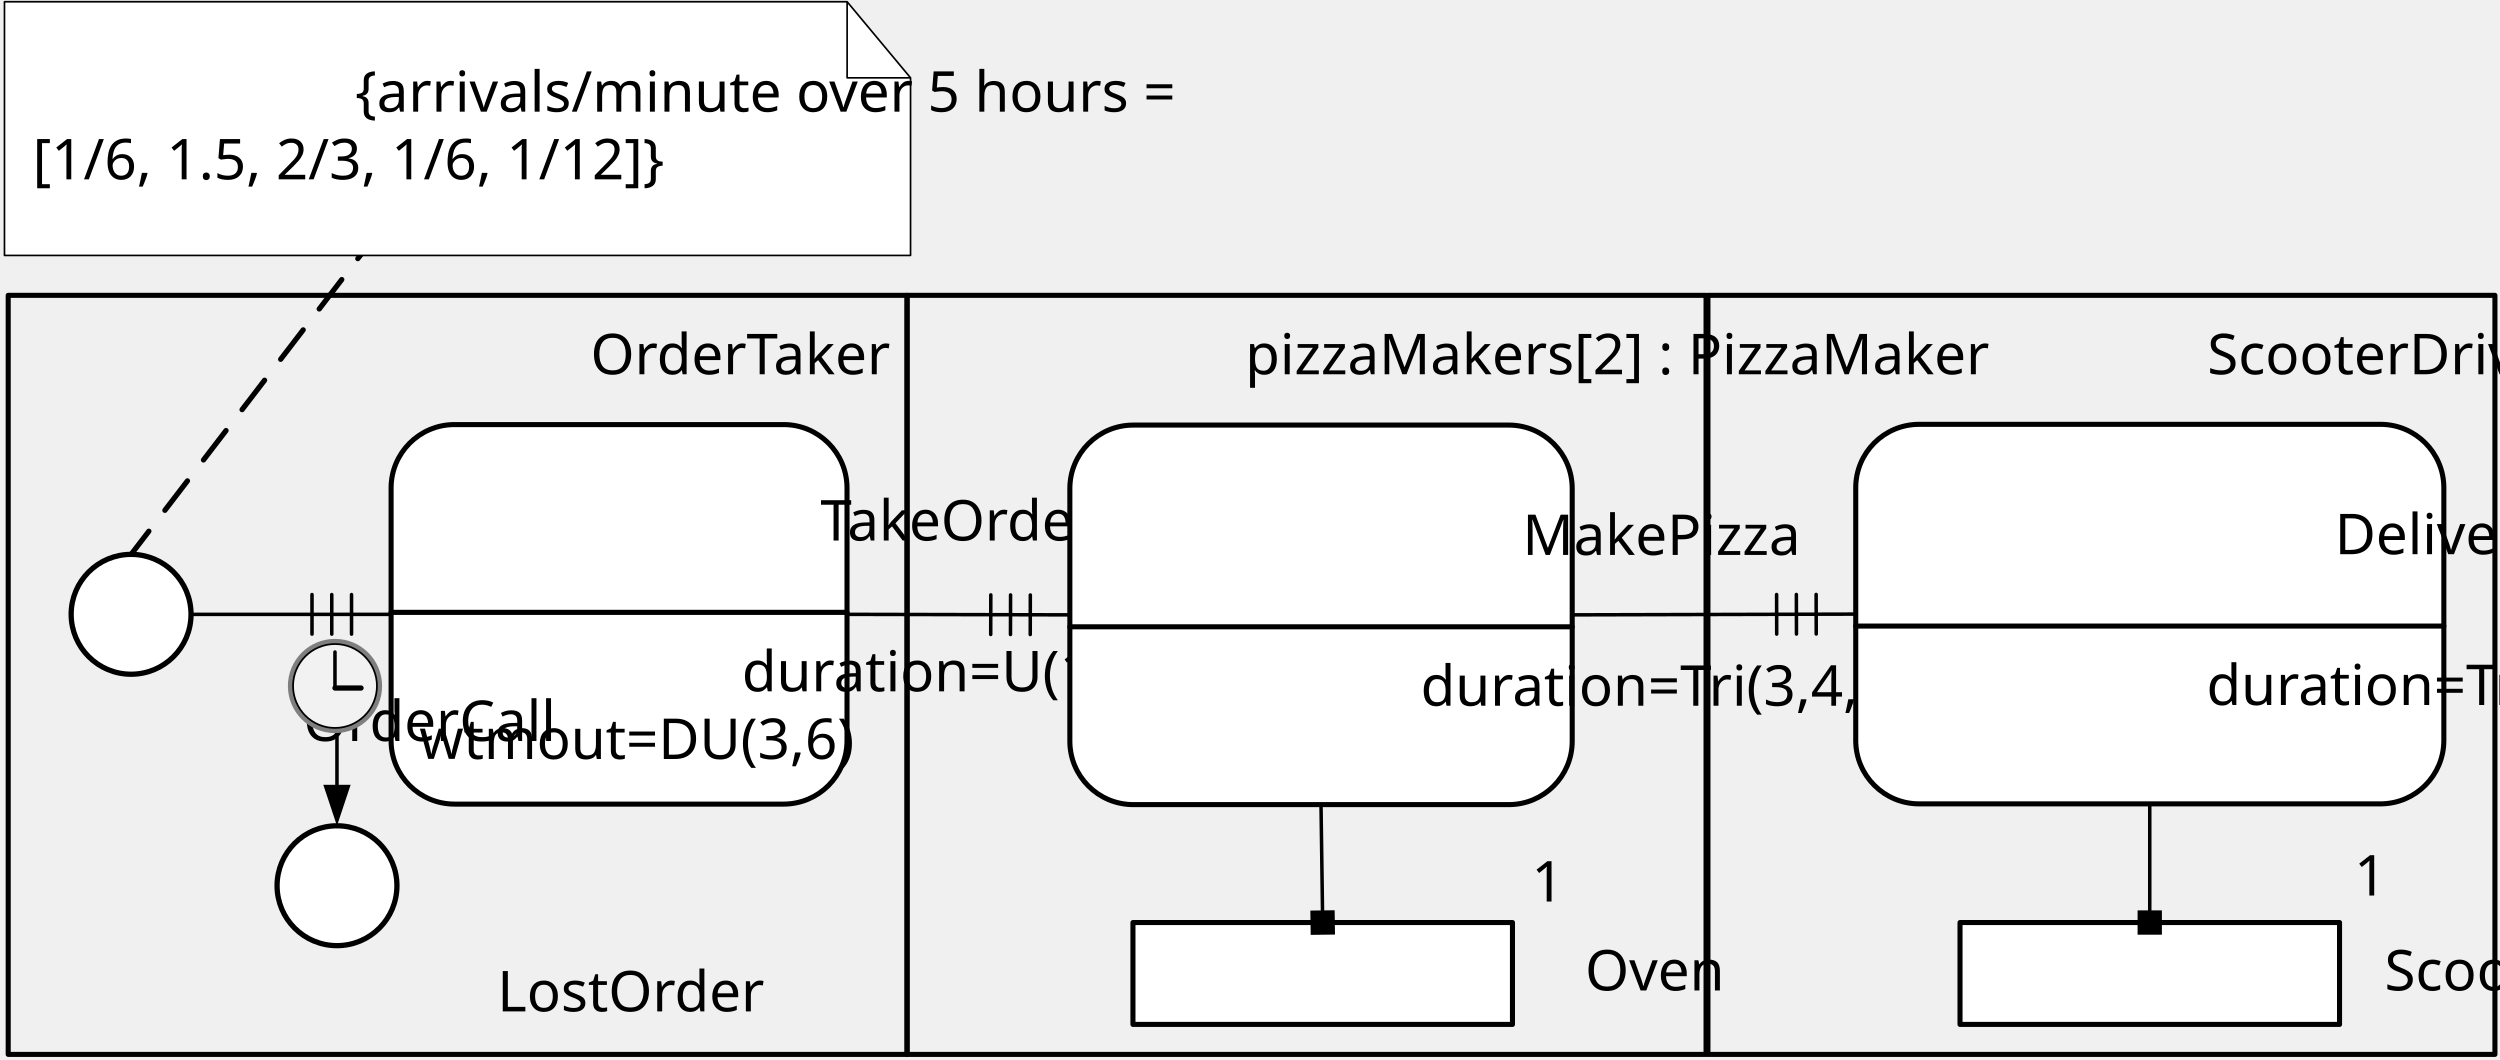
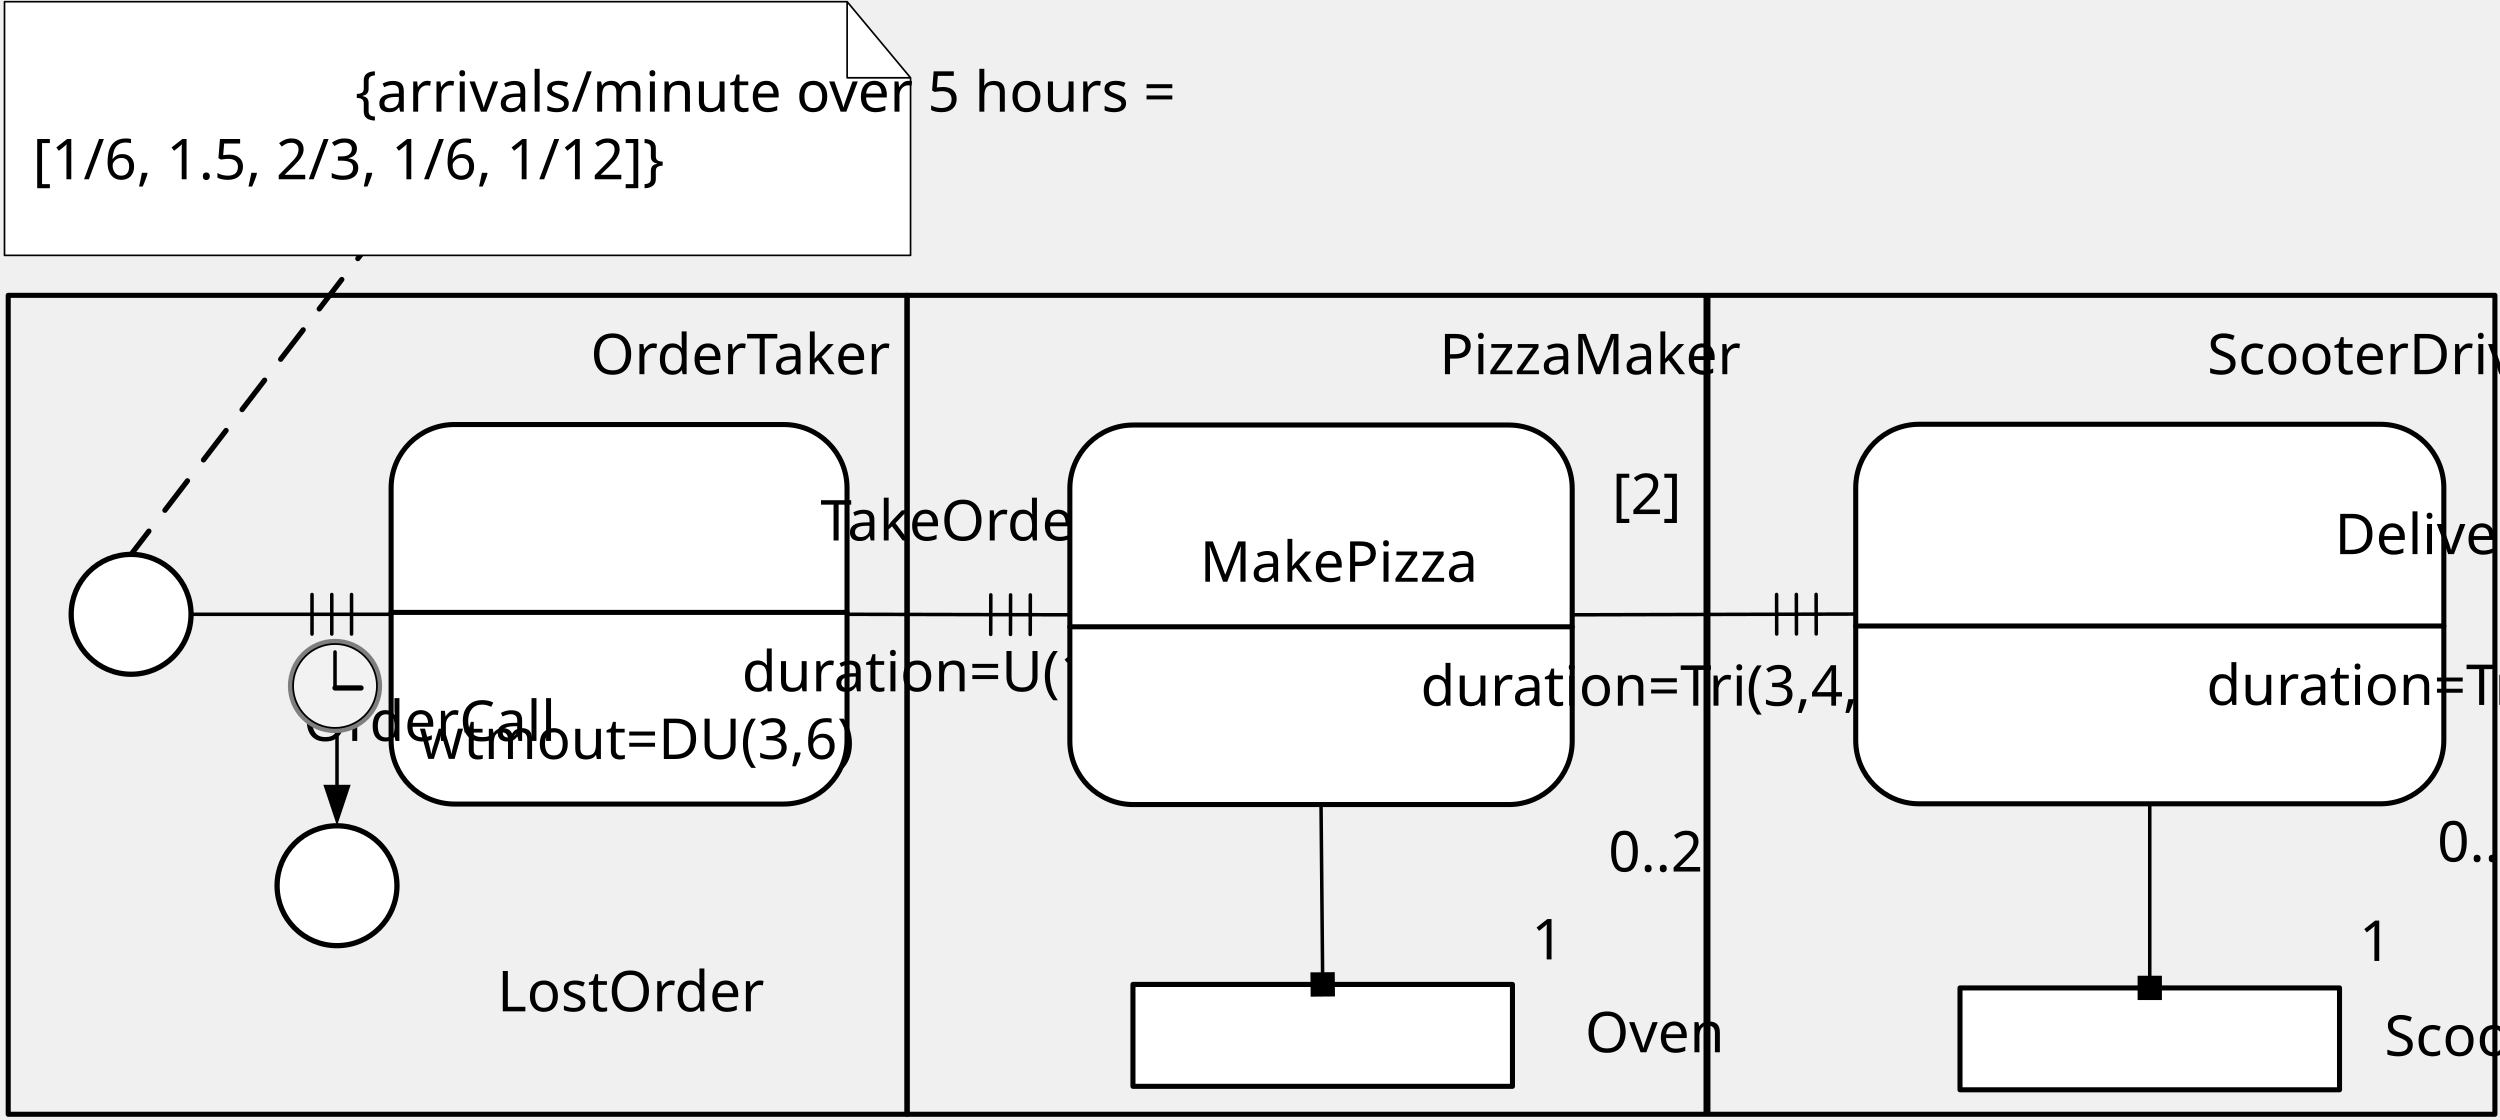
- <svg xmlns="http://www.w3.org/2000/svg" xmlns:ns1="http://schemas.microsoft.com/visio/2003/SVGExtensions/" xmlns:xlink="http://www.w3.org/1999/xlink" width="4.927in" height="2.088in" viewBox="0 0 354.778 150.346" xml:space="preserve" color-interpolation-filters="sRGB" class="st22">
+ <svg xmlns="http://www.w3.org/2000/svg" xmlns:ns1="http://schemas.microsoft.com/visio/2003/SVGExtensions/" xmlns:xlink="http://www.w3.org/1999/xlink" width="4.927in" height="2.206in" viewBox="0 0 354.778 158.85" xml:space="preserve" color-interpolation-filters="sRGB" class="st22">
  <ns1:documentProperties ns1:langID="1033" ns1:viewMarkup="false" />
  <style type="text/css">
	
		.st1 {fill:none;stroke:#000000;stroke-linecap:round;stroke-linejoin:round;stroke-width:0.72}
		.st2 {fill:#000000;font-family:Calibri;font-size:0.667em}
		.st3 {fill:#ffffff}
		.st4 {stroke:#000000;stroke-linecap:round;stroke-linejoin:round;stroke-width:0.72}
		.st5 {fill:none;stroke:none;stroke-linecap:round;stroke-linejoin:round;stroke-width:0.75}
		.st6 {font-size:1em}
		.st7 {fill:#ffffff;stroke:#000000;stroke-linecap:round;stroke-linejoin:round;stroke-width:0.75}
- 		.st8 {marker-end:url(#mrkr26-40);stroke:#000000;stroke-linecap:round;stroke-linejoin:round;stroke-width:0.5}
+ 		.st8 {marker-end:url(#mrkr26-41);stroke:#000000;stroke-linecap:round;stroke-linejoin:round;stroke-width:0.5}
		.st9 {fill:#000000;fill-opacity:1;stroke:#000000;stroke-opacity:1;stroke-width:0.134}
- 		.st10 {marker-end:url(#mrkr13-72);stroke:#000000;stroke-linecap:round;stroke-linejoin:round;stroke-width:0.5}
+ 		.st10 {marker-end:url(#mrkr13-73);stroke:#000000;stroke-linecap:round;stroke-linejoin:round;stroke-width:0.5}
		.st11 {fill:#000000;fill-opacity:1;stroke:#000000;stroke-opacity:1;stroke-width:0.258}
		.st12 {fill:#ffffff;stroke:#000000;stroke-linecap:round;stroke-linejoin:round;stroke-width:0.72}
- 		.st13 {marker-end:url(#mrkr11-87);stroke:#000000;stroke-linecap:round;stroke-linejoin:round;stroke-width:0.5}
+ 		.st13 {marker-end:url(#mrkr11-88);stroke:#000000;stroke-linecap:round;stroke-linejoin:round;stroke-width:0.5}
		.st14 {fill:#000000;fill-opacity:1;stroke:#000000;stroke-opacity:1;stroke-width:0.217}
		.st15 {visibility:visible}
		.st16 {fill:#7f7f7f;stroke:#7f7f7f;stroke-linecap:round;stroke-linejoin:round;stroke-width:0.25}
		.st17 {fill:#f2f2f2;stroke:#000000;stroke-linecap:round;stroke-linejoin:round;stroke-width:0.25}
		.st18 {stroke:#000000;stroke-linecap:round;stroke-linejoin:round;stroke-width:0.5}
		.st19 {stroke:#000000;stroke-linecap:round;stroke-linejoin:round;stroke-width:0.75}
		.st20 {stroke:#000000;stroke-dasharray:5.25,3.75;stroke-linecap:round;stroke-linejoin:round;stroke-width:0.75}
		.st21 {fill:#ffffff;stroke:#000000;stroke-linecap:round;stroke-linejoin:round;stroke-width:0.24}
		.st22 {fill:none;fill-rule:evenodd;font-size:12px;overflow:visible;stroke-linecap:square;stroke-miterlimit:3}
	
	</style>
  <defs id="Markers">
    <g id="lend26">
      <path d="M 1.5 -0.75 L 1.5 0.75 M 2.25 -0.75 L 2.25 0.75 M 3 -0.75 L 3 0.75 " style="stroke-linecap:round;stroke-linejoin:round;fill:none" />
    </g>
-     <marker id="mrkr26-40" class="st9" ns1:arrowType="26" ns1:arrowSize="3" orient="auto" markerUnits="strokeWidth" overflow="visible">
+     <marker id="mrkr26-41" class="st9" ns1:arrowType="26" ns1:arrowSize="3" orient="auto" markerUnits="strokeWidth" overflow="visible">
      <use xlink:href="#lend26" transform="scale(-7.48,-7.48) " />
    </marker>
    <g id="lend13">
      <path d="M 3 1 L 0 0 L 3 -1 L 3 1 " style="stroke:none" />
    </g>
-     <marker id="mrkr13-72" class="st11" ns1:arrowType="13" ns1:arrowSize="0" ns1:setback="11.64" refX="-11.64" orient="auto" markerUnits="strokeWidth" overflow="visible">
+     <marker id="mrkr13-73" class="st11" ns1:arrowType="13" ns1:arrowSize="0" ns1:setback="11.64" refX="-11.64" orient="auto" markerUnits="strokeWidth" overflow="visible">
      <use xlink:href="#lend13" transform="scale(-3.88,-3.88) " />
    </marker>
    <g id="lend11">
      <path d="M 0.75 -0.75 L 0.75 0.75 L -0.75 0.75 L -0.75 -0.75 L 0.75 -0.75 " style="stroke:none" />
    </g>
-     <marker id="mrkr11-87" class="st14" ns1:arrowType="11" ns1:arrowSize="1" ns1:setback="3.45" refX="-3.45" orient="auto" markerUnits="strokeWidth" overflow="visible">
+     <marker id="mrkr11-88" class="st14" ns1:arrowType="11" ns1:arrowSize="1" ns1:setback="3.45" refX="-3.45" orient="auto" markerUnits="strokeWidth" overflow="visible">
      <use xlink:href="#lend11" transform="scale(-4.6,-4.6) " />
    </marker>
  </defs>
  <g ns1:mID="0" ns1:index="1" ns1:groupContext="foregroundPage">
    <ns1:pageProperties ns1:drawingScale="0.0393701" ns1:pageScale="0.0393701" ns1:drawingUnits="24" ns1:shadowOffsetX="8.50394" ns1:shadowOffsetY="-8.50394" />
    <ns1:layer ns1:name="Swimlanes" ns1:index="0" ns1:snap="false" ns1:glue="false" />
    <g id="shape2-1" ns1:mID="2" ns1:groupContext="shape" ns1:layerMember="0" transform="translate(242.373,-0.72)">
      <ns1:userDefs>
        <ns1:ud ns1:nameU="UMLShapeType" ns1:val="VT0(63):26" />
        <ns1:ud ns1:nameU="UMLObjectGUID" ns1:val="VT4({BAA3C790-207E-41E1-A3A3-B0B34AF5632D})" />
        <ns1:ud ns1:nameU="UMLError" ns1:val="VT0(0):26" />
        <ns1:ud ns1:nameU="UMLPresOption1" ns1:val="VT0(1):26" />
        <ns1:ud ns1:nameU="UMLVersion" ns1:val="VT0(2):26" />
        <ns1:ud ns1:nameU="visDescription" ns1:val="VT4(Represents a partition for organizing responsibility for activities.)" />
        <ns1:ud ns1:nameU="visVersion" ns1:val="VT0(14):26" />
      </ns1:userDefs>
      <ns1:textBlock ns1:margins="rect(4,4,4,4)" ns1:tabSpace="42.5197" ns1:verticalAlign="0" />
-       <ns1:textRect cx="55.843" cy="96.488" width="111.69" height="107.717" />
-       <rect x="0" y="42.629" width="111.685" height="107.717" class="st1" />
+       <ns1:textRect cx="55.843" cy="100.74" width="111.69" height="116.22" />
+       <rect x="0" y="42.629" width="111.685" height="116.22" class="st1" />
      <text x="33.41" y="53.83" class="st2" ns1:langID="1031">
        <ns1:paragraph ns1:horizAlign="1" />
        <ns1:tabList />ScooterDriver</text>
    </g>
    <g id="shape3-4" ns1:mID="3" ns1:groupContext="shape" ns1:layerMember="0" transform="translate(128.722,-0.72)">
      <ns1:userDefs>
        <ns1:ud ns1:nameU="UMLShapeType" ns1:val="VT0(63):26" />
        <ns1:ud ns1:nameU="UMLObjectGUID" ns1:val="VT4({35DEA3DB-C994-4F50-8F93-E949419668BD})" />
        <ns1:ud ns1:nameU="UMLError" ns1:val="VT0(0):26" />
        <ns1:ud ns1:nameU="UMLPresOption1" ns1:val="VT0(1):26" />
        <ns1:ud ns1:nameU="UMLVersion" ns1:val="VT0(2):26" />
        <ns1:ud ns1:nameU="visDescription" ns1:val="VT4(Represents a partition for organizing responsibility for activities.)" />
        <ns1:ud ns1:nameU="visVersion" ns1:val="VT0(14):26" />
      </ns1:userDefs>
      <ns1:textBlock ns1:margins="rect(4,4,4,4)" ns1:tabSpace="42.5197" ns1:verticalAlign="0" />
-       <ns1:textRect cx="56.693" cy="96.488" width="113.39" height="107.717" />
-       <rect x="0" y="42.629" width="113.386" height="107.717" class="st1" />
-       <text x="10.53" y="53.83" class="st2" ns1:langID="1031">
-         <ns1:paragraph ns1:horizAlign="1" />
-         <ns1:tabList />pizzaMakers[2] : PizzaMaker</text>
+       <ns1:textRect cx="56.693" cy="100.74" width="113.39" height="116.22" />
+       <rect x="0" y="42.629" width="113.386" height="116.22" class="st1" />
+       <text x="38.09" y="53.83" class="st2" ns1:langID="1031">
+         <ns1:paragraph ns1:horizAlign="1" />
+         <ns1:tabList />PizzaMaker</text>
    </g>
    <g id="shape4-7" ns1:mID="4" ns1:groupContext="shape" ns1:layerMember="0" transform="translate(1.16339,-0.72)">
      <ns1:userDefs>
        <ns1:ud ns1:nameU="UMLShapeType" ns1:val="VT0(63):26" />
        <ns1:ud ns1:nameU="UMLObjectGUID" ns1:val="VT4({31CCCDD7-0C75-4B73-A36C-A0B9376E5CBC})" />
        <ns1:ud ns1:nameU="UMLError" ns1:val="VT0(0):26" />
        <ns1:ud ns1:nameU="UMLPresOption1" ns1:val="VT0(1):26" />
        <ns1:ud ns1:nameU="UMLVersion" ns1:val="VT0(2):26" />
        <ns1:ud ns1:nameU="visDescription" ns1:val="VT4(Represents a partition for organizing responsibility for activities.)" />
        <ns1:ud ns1:nameU="visVersion" ns1:val="VT0(14):26" />
      </ns1:userDefs>
      <ns1:textBlock ns1:margins="rect(4,4,4,4)" ns1:tabSpace="42.5197" ns1:verticalAlign="0" />
-       <ns1:textRect cx="63.779" cy="96.488" width="127.56" height="107.717" />
-       <rect x="0" y="42.629" width="127.559" height="107.717" class="st1" />
+       <ns1:textRect cx="63.779" cy="100.74" width="127.56" height="116.22" />
+       <rect x="0" y="42.629" width="127.559" height="116.22" class="st1" />
      <text x="45.18" y="53.83" class="st2" ns1:langID="1031">
        <ns1:paragraph ns1:horizAlign="1" />
        <ns1:tabList />OrderTaker</text>
    </g>
-     <g id="group5-10" transform="translate(55.5005,-36.2407)" ns1:mID="5" ns1:groupContext="group">
+     <g id="group5-10" transform="translate(55.5005,-44.7446)" ns1:mID="5" ns1:groupContext="group">
      <ns1:userDefs>
        <ns1:ud ns1:nameU="UMLShapeType" ns1:val="VT0(40):26" />
        <ns1:ud ns1:nameU="UMLObjectGUID" ns1:val="VT4({402D57AA-8CF2-45CF-B47E-80A4069B9F57})" />
        <ns1:ud ns1:nameU="UMLError" ns1:val="VT0(0):26" />
        <ns1:ud ns1:nameU="UMLPresOption1" ns1:val="VT0(1):26" />
        <ns1:ud ns1:nameU="UMLSuppressOption" ns1:val="VT0(0):26" />
        <ns1:ud ns1:nameU="UMLVersion" ns1:val="VT0(2):26" />
        <ns1:ud ns1:nameU="UMLAutoLockTextEdit" ns1:val="VT0(1):26" />
        <ns1:ud ns1:nameU="visDescription" ns1:val="VT4(Represents a condition during which an object satisfies some condition, performs an action or waits for an event.)" />
        <ns1:ud ns1:nameU="visVersion" ns1:val="VT0(14):26" />
      </ns1:userDefs>
      <g id="shape6-11" ns1:mID="6" ns1:groupContext="shape">
-         <path d="M9 150.35 L55.7 150.35 A9 9 -180 0 0 64.7 141.35 L64.7 105.49 A9 9 -180 0 0 55.7 96.49 L9 96.49 A9 9 -180         0 0 0 105.49 L0 141.35 A9 9 -180 0 0 9 150.35 Z" class="st3" />
-         <path d="M9 150.35 L55.7 150.35 A9 9 -180 0 0 64.7 141.35 L64.7 105.49 A9 9 -180 0 0 55.7 96.49 L9 96.49 A9 9 -180         0 0 0 105.49 L0 141.35 A9 9 -180 0 0 9 150.35" class="st4" />
-         <path d="M0 123.14 L64.7 123.14" class="st4" />
+         <path d="M9 158.85 L55.7 158.85 A9 9 -180 0 0 64.7 149.85 L64.7 113.99 A9 9 -180 0 0 55.7 104.99 L9 104.99 A9 9 -180         0 0 0 113.99 L0 149.85 A9 9 -180 0 0 9 158.85 Z" class="st3" />
+         <path d="M9 158.85 L55.7 158.85 A9 9 -180 0 0 64.7 149.85 L64.7 113.99 A9 9 -180 0 0 55.7 104.99 L9 104.99 A9 9 -180         0 0 0 113.99 L0 149.85 A9 9 -180 0 0 9 158.85" class="st4" />
+         <path d="M0 131.65 L64.7 131.65" class="st4" />
      </g>
      <g id="shape7-15" ns1:mID="7" ns1:groupContext="shape">
        <ns1:textBlock ns1:margins="rect(4,4,4,4)" ns1:tabSpace="42.5197" ns1:verticalAlign="0" />
-         <ns1:textRect cx="32.349" cy="136.744" width="64.7" height="27.203" />
-         <rect x="0" y="123.142" width="64.699" height="27.203" class="st5" />
-         <text x="4" y="134.34" class="st2" ns1:langID="1031">
+         <ns1:textRect cx="32.349" cy="145.248" width="64.7" height="27.203" />
+         <rect x="0" y="131.646" width="64.699" height="27.203" class="st5" />
+         <text x="4" y="142.85" class="st2" ns1:langID="1031">
          <ns1:paragraph />
          <ns1:tabList />duration=U(1,4)<ns1:newlineChar />
          <tspan x="4" dy="1.2em" class="st6">wtmout</tspan>=DU(3,6)</text>
      </g>
      <g id="shape8-19" ns1:mID="8" ns1:groupContext="shape" transform="translate(5.34941,-27.2035)">
        <ns1:textBlock ns1:margins="rect(4,4,4,4)" ns1:tabSpace="42.5197" />
-         <ns1:textRect cx="27" cy="137.746" width="54" height="25.2" />
-         <rect x="0" y="125.146" width="54" height="25.2" class="st5" />
-         <text x="9.8" y="140.15" class="st2" ns1:langID="1031">
+         <ns1:textRect cx="27" cy="146.25" width="54" height="25.2" />
+         <rect x="0" y="133.65" width="54" height="25.2" class="st5" />
+         <text x="9.8" y="148.65" class="st2" ns1:langID="1031">
          <ns1:paragraph ns1:horizAlign="1" />
          <ns1:tabList />TakeOrder</text>
      </g>
    </g>
-     <g id="shape9-22" ns1:mID="9" ns1:groupContext="shape" transform="translate(10.0987,-54.6659)">
+     <g id="shape9-22" ns1:mID="9" ns1:groupContext="shape" transform="translate(10.0987,-63.1698)">
      <ns1:userDefs>
        <ns1:ud ns1:nameU="UMLShapeType" ns1:val="VT0(42):26" />
        <ns1:ud ns1:nameU="UMLObjectGUID" ns1:val="VT4({F79F1E4F-0CE0-44BC-B826-3AD703E8CB8B})" />
        <ns1:ud ns1:nameU="UMLError" ns1:val="VT0(0):26" />
        <ns1:ud ns1:nameU="UMLPresOptions" ns1:val="VT0(3):26" />
        <ns1:ud ns1:nameU="UMLVersion" ns1:val="VT0(2):26" />
        <ns1:ud ns1:nameU="visDescription" ns1:val="VT4(Represents the point at which a newly created object starts. )" />
        <ns1:ud ns1:nameU="visVersion" ns1:val="VT0(14):26" />
      </ns1:userDefs>
-       <path d="M0 141.84 A8.504 8.504 0 1 1 17.01 141.84 A8.504 8.504 0 0 1 0 141.84 Z" class="st7" />
-     </g>
-     <g id="group10-24" transform="translate(151.824,-36.1684)" ns1:mID="10" ns1:groupContext="group">
+       <path d="M0 150.35 A8.504 8.504 0 1 1 17.01 150.35 A8.504 8.504 0 0 1 0 150.35 Z" class="st7" />
+     </g>
+     <g id="group10-24" transform="translate(151.824,-44.6723)" ns1:mID="10" ns1:groupContext="group">
      <ns1:userDefs>
        <ns1:ud ns1:nameU="UMLShapeType" ns1:val="VT0(40):26" />
        <ns1:ud ns1:nameU="UMLObjectGUID" ns1:val="VT4({140F78DD-5B11-4BCB-BE37-3C2BCFF0D04D})" />
        <ns1:ud ns1:nameU="UMLError" ns1:val="VT0(0):26" />
        <ns1:ud ns1:nameU="UMLPresOption1" ns1:val="VT0(1):26" />
        <ns1:ud ns1:nameU="UMLSuppressOption" ns1:val="VT0(0):26" />
        <ns1:ud ns1:nameU="UMLVersion" ns1:val="VT0(2):26" />
        <ns1:ud ns1:nameU="UMLAutoLockTextEdit" ns1:val="VT0(1):26" />
        <ns1:ud ns1:nameU="visDescription" ns1:val="VT4(Represents a condition during which an object satisfies some condition, performs an action or waits for an event.)" />
        <ns1:ud ns1:nameU="visVersion" ns1:val="VT0(14):26" />
      </ns1:userDefs>
      <g id="shape11-25" ns1:mID="11" ns1:groupContext="shape">
-         <path d="M9 150.35 L62.29 150.35 A9 9 -180 0 0 71.29 141.35 L71.29 105.49 A9 9 -180 0 0 62.29 96.49 L9 96.49 A9 9         -180 0 0 0 105.49 L0 141.35 A9 9 -180 0 0 9 150.35 Z" class="st3" />
-         <path d="M9 150.35 L62.29 150.35 A9 9 -180 0 0 71.29 141.35 L71.29 105.49 A9 9 -180 0 0 62.29 96.49 L9 96.49 A9 9         -180 0 0 0 105.49 L0 141.35 A9 9 -180 0 0 9 150.35" class="st4" />
-         <path d="M0 125.12 L71.29 125.12" class="st4" />
+         <path d="M9 158.85 L62.29 158.85 A9 9 -180 0 0 71.29 149.85 L71.29 113.99 A9 9 -180 0 0 62.29 104.99 L9 104.99 A9         9 -180 0 0 0 113.99 L0 149.85 A9 9 -180 0 0 9 158.85 Z" class="st3" />
+         <path d="M9 158.85 L62.29 158.85 A9 9 -180 0 0 71.29 149.85 L71.29 113.99 A9 9 -180 0 0 62.29 104.99 L9 104.99 A9         9 -180 0 0 0 113.99 L0 149.85 A9 9 -180 0 0 9 158.85" class="st4" />
+         <path d="M0 133.62 L71.29 133.62" class="st4" />
      </g>
      <g id="shape12-29" ns1:mID="12" ns1:groupContext="shape">
        <ns1:textBlock ns1:margins="rect(4,4,4,4)" ns1:tabSpace="42.5197" ns1:verticalAlign="0" />
-         <ns1:textRect cx="35.647" cy="137.732" width="71.3" height="25.228" />
-         <rect x="0" y="125.117" width="71.293" height="25.228" class="st5" />
-         <text x="4" y="136.32" class="st2" ns1:langID="1031">
+         <ns1:textRect cx="35.647" cy="146.236" width="71.3" height="25.228" />
+         <rect x="0" y="133.621" width="71.293" height="25.228" class="st5" />
+         <text x="4" y="144.82" class="st2" ns1:langID="1031">
          <ns1:paragraph />
          <ns1:tabList />duration=Tri(3,4,6)</text>
      </g>
      <g id="shape13-32" ns1:mID="13" ns1:groupContext="shape" transform="translate(8.64654,-25.2283)">
        <ns1:textBlock ns1:margins="rect(4,4,4,4)" ns1:tabSpace="42.5197" />
-         <ns1:textRect cx="27" cy="137.746" width="54" height="25.2" />
-         <rect x="0" y="125.146" width="54" height="25.2" class="st5" />
-         <text x="9.8" y="140.15" class="st2" ns1:langID="1031">
-           <ns1:paragraph ns1:horizAlign="1" />
-           <ns1:tabList />MakePizza</text>
-       </g>
-     </g>
-     <g id="shape14-35" ns1:mID="14" ns1:groupContext="shape" transform="translate(120.543,-63.1694) rotate(0.131041)">
-       <path d="M0 150.35 L31.62 150.35" class="st8" />
-     </g>
-     <g id="group15-41" transform="translate(263.349,-36.2746)" ns1:mID="15" ns1:groupContext="group">
+         <ns1:textRect cx="27" cy="145.248" width="54" height="27.203" />
+         <rect x="0" y="131.646" width="54" height="27.203" class="st5" />
+         <text x="22.52" y="142.85" class="st2" ns1:langID="1031">
+           <ns1:paragraph ns1:horizAlign="1" />
+           <ns1:tabList />[2]<ns1:newlineChar />
+           <tspan x="9.8" dy="1.2em" class="st6">MakePizza</tspan>
+         </text>
+       </g>
+     </g>
+     <g id="shape14-36" ns1:mID="14" ns1:groupContext="shape" transform="translate(120.563,-71.6733) rotate(0.131041)">
+       <path d="M0 158.85 L31.62 158.85" class="st8" />
+     </g>
+     <g id="group15-42" transform="translate(263.349,-44.7785)" ns1:mID="15" ns1:groupContext="group">
      <ns1:userDefs>
        <ns1:ud ns1:nameU="UMLShapeType" ns1:val="VT0(40):26" />
        <ns1:ud ns1:nameU="UMLObjectGUID" ns1:val="VT4({4126AC5E-BFF6-491F-ADB2-26B593C028E0})" />
        <ns1:ud ns1:nameU="UMLError" ns1:val="VT0(0):26" />
        <ns1:ud ns1:nameU="UMLPresOption1" ns1:val="VT0(1):26" />
        <ns1:ud ns1:nameU="UMLSuppressOption" ns1:val="VT0(0):26" />
        <ns1:ud ns1:nameU="UMLVersion" ns1:val="VT0(2):26" />
        <ns1:ud ns1:nameU="UMLAutoLockTextEdit" ns1:val="VT0(1):26" />
        <ns1:ud ns1:nameU="visDescription" ns1:val="VT4(Represents a condition during which an object satisfies some condition, performs an action or waits for an event.)" />
        <ns1:ud ns1:nameU="visVersion" ns1:val="VT0(14):26" />
      </ns1:userDefs>
-       <g id="shape16-42" ns1:mID="16" ns1:groupContext="shape">
-         <path d="M9 150.35 L74.46 150.35 A9 9 -180 0 0 83.46 141.35 L83.46 105.49 A9 9 -180 0 0 74.46 96.49 L9 96.49 A9 9         -180 0 0 0 105.49 L0 141.35 A9 9 -180 0 0 9 150.35 Z" class="st3" />
-         <path d="M9 150.35 L74.46 150.35 A9 9 -180 0 0 83.46 141.35 L83.46 105.49 A9 9 -180 0 0 74.46 96.49 L9 96.49 A9 9         -180 0 0 0 105.49 L0 141.35 A9 9 -180 0 0 9 150.35" class="st4" />
-         <path d="M0 125.12 L83.46 125.12" class="st4" />
-       </g>
-       <g id="shape17-46" ns1:mID="17" ns1:groupContext="shape">
+       <g id="shape16-43" ns1:mID="16" ns1:groupContext="shape">
+         <path d="M9 158.85 L74.46 158.85 A9 9 -180 0 0 83.46 149.85 L83.46 113.99 A9 9 -180 0 0 74.46 104.99 L9 104.99 A9         9 -180 0 0 0 113.99 L0 149.85 A9 9 -180 0 0 9 158.85 Z" class="st3" />
+         <path d="M9 158.85 L74.46 158.85 A9 9 -180 0 0 83.46 149.85 L83.46 113.99 A9 9 -180 0 0 74.46 104.99 L9 104.99 A9         9 -180 0 0 0 113.99 L0 149.85 A9 9 -180 0 0 9 158.85" class="st4" />
+         <path d="M0 133.62 L83.46 133.62" class="st4" />
+       </g>
+       <g id="shape17-47" ns1:mID="17" ns1:groupContext="shape">
        <ns1:textBlock ns1:margins="rect(4,4,4,4)" ns1:tabSpace="42.5197" ns1:verticalAlign="0" />
-         <ns1:textRect cx="41.729" cy="137.732" width="83.46" height="25.228" />
-         <rect x="0" y="125.117" width="83.457" height="25.228" class="st5" />
-         <text x="4" y="136.32" class="st2" ns1:langID="1031">
+         <ns1:textRect cx="41.729" cy="146.236" width="83.46" height="25.228" />
+         <rect x="0" y="133.621" width="83.457" height="25.228" class="st5" />
+         <text x="4" y="144.82" class="st2" ns1:langID="1031">
          <ns1:paragraph />
          <ns1:tabList />duration=Tri(10,15,30)</text>
      </g>
-       <g id="shape18-49" ns1:mID="18" ns1:groupContext="shape" transform="translate(14.7287,-25.2283)">
+       <g id="shape18-50" ns1:mID="18" ns1:groupContext="shape" transform="translate(14.7287,-25.2283)">
        <ns1:textBlock ns1:margins="rect(4,4,4,4)" ns1:tabSpace="42.5197" />
-         <ns1:textRect cx="27" cy="137.746" width="54" height="25.2" />
-         <rect x="0" y="125.146" width="54" height="25.2" class="st5" />
-         <text x="7.46" y="140.15" class="st2" ns1:langID="1031">
+         <ns1:textRect cx="27" cy="146.25" width="54" height="25.2" />
+         <rect x="0" y="133.65" width="54" height="25.2" class="st5" />
+         <text x="7.46" y="148.65" class="st2" ns1:langID="1031">
          <ns1:paragraph ns1:horizAlign="1" />
          <ns1:tabList />DeliverPizza</text>
      </g>
    </g>
-     <g id="shape19-52" ns1:mID="19" ns1:groupContext="shape" transform="translate(0.75,-41.9229)">
-       <ns1:textBlock ns1:margins="rect(0,0,0,0)" ns1:tabSpace="42.5197" />
-       <ns1:textRect cx="20.256" cy="144.677" width="40.52" height="11.339" />
-       <rect x="0" y="139.007" width="40.512" height="11.339" class="st5" />
-       <text x="4.84" y="147.08" class="st2" ns1:langID="1031">
+     <g id="shape19-53" ns1:mID="19" ns1:groupContext="shape" transform="translate(0.75,-50.4268)">
+       <ns1:textBlock ns1:margins="rect(0,0,0,0)" ns1:tabSpace="42.5197" />
+       <ns1:textRect cx="20.256" cy="153.18" width="40.52" height="11.339" />
+       <rect x="0" y="147.511" width="40.512" height="11.339" class="st5" />
+       <text x="4.84" y="155.58" class="st2" ns1:langID="1031">
        <ns1:paragraph ns1:horizAlign="1" />
        <ns1:tabList />OrderCall</text>
    </g>
-     <g id="shape20-55" ns1:mID="20" ns1:groupContext="shape" transform="translate(27.1065,-63.1698)">
-       <path d="M0 150.35 L28.39 150.35" class="st8" />
-     </g>
-     <g id="shape21-60" ns1:mID="21" ns1:groupContext="shape" transform="translate(222.72,-63.097) rotate(-0.151234)">
-       <path d="M0 150.35 L40.23 150.35" class="st8" />
-     </g>
-     <g id="shape22-65" ns1:mID="22" ns1:groupContext="shape" transform="translate(39.3192,-16.1486)">
+     <g id="shape20-56" ns1:mID="20" ns1:groupContext="shape" transform="translate(27.1065,-71.6738)">
+       <path d="M0 158.85 L28.39 158.85" class="st8" />
+     </g>
+     <g id="shape21-61" ns1:mID="21" ns1:groupContext="shape" transform="translate(222.698,-71.6009) rotate(-0.151234)">
+       <path d="M0 158.85 L40.23 158.85" class="st8" />
+     </g>
+     <g id="shape22-66" ns1:mID="22" ns1:groupContext="shape" transform="translate(39.3192,-24.6525)">
      <ns1:userDefs>
        <ns1:ud ns1:nameU="UMLShapeType" ns1:val="VT0(42):26" />
        <ns1:ud ns1:nameU="UMLObjectGUID" ns1:val="VT4({B24FC1BB-22BE-4484-82BE-8C122FA54BFE})" />
        <ns1:ud ns1:nameU="UMLError" ns1:val="VT0(0):26" />
        <ns1:ud ns1:nameU="UMLPresOptions" ns1:val="VT0(3):26" />
        <ns1:ud ns1:nameU="UMLVersion" ns1:val="VT0(2):26" />
        <ns1:ud ns1:nameU="visDescription" ns1:val="VT4(Represents the point at which a newly created object starts. )" />
        <ns1:ud ns1:nameU="visVersion" ns1:val="VT0(14):26" />
      </ns1:userDefs>
-       <path d="M0 141.84 A8.504 8.504 0 1 1 17.01 141.84 A8.504 8.504 0 0 1 0 141.84 Z" class="st7" />
-     </g>
-     <g id="shape23-67" ns1:mID="23" ns1:groupContext="shape" transform="translate(198.169,104.15) rotate(90)">
-       <path d="M0 150.35 L7.22 150.35" class="st10" />
-     </g>
-     <g id="shape24-73" ns1:mID="24" ns1:groupContext="shape" transform="translate(30.9079,-3.55465)">
-       <ns1:textBlock ns1:margins="rect(0,0,0,0)" ns1:tabSpace="42.5197" />
-       <ns1:textRect cx="18.425" cy="144.677" width="36.86" height="11.339" />
-       <rect x="0" y="139.007" width="36.85" height="11.339" class="st5" />
-       <text x="2.2" y="147.08" class="st2" ns1:langID="1031">
+       <path d="M0 150.35 A8.504 8.504 0 1 1 17.01 150.35 A8.504 8.504 0 0 1 0 150.35 Z" class="st7" />
+     </g>
+     <g id="shape23-68" ns1:mID="23" ns1:groupContext="shape" transform="translate(206.673,104.15) rotate(90)">
+       <path d="M0 158.85 L7.22 158.85" class="st10" />
+     </g>
+     <g id="shape24-74" ns1:mID="24" ns1:groupContext="shape" transform="translate(30.9079,-12.0586)">
+       <ns1:textBlock ns1:margins="rect(0,0,0,0)" ns1:tabSpace="42.5197" />
+       <ns1:textRect cx="18.425" cy="153.18" width="36.86" height="11.339" />
+       <rect x="0" y="147.511" width="36.85" height="11.339" class="st5" />
+       <text x="2.2" y="155.58" class="st2" ns1:langID="1031">
        <ns1:paragraph ns1:horizAlign="1" />
        <ns1:tabList />LostOrder</text>
    </g>
-     <g id="group25-76" transform="translate(160.778,-4.97197)" ns1:mID="25" ns1:groupContext="group">
+     <g id="group25-77" transform="translate(160.778,-4.6885)" ns1:mID="25" ns1:groupContext="group">
      <ns1:userDefs>
        <ns1:ud ns1:nameU="UMLSuppressOption" ns1:val="VT0(4):26" />
        <ns1:ud ns1:nameU="UMLVersion" ns1:val="VT0(2):26" />
        <ns1:ud ns1:nameU="UMLAutoLockTextEdit" ns1:val="VT0(1):26" />
        <ns1:ud ns1:nameU="UMLShapeType" ns1:val="VT0(51):26" />
        <ns1:ud ns1:nameU="UMLObjectGUID" ns1:val="VT4({60B32F84-174F-4F2D-ABAA-32EB5F81AAC5})" />
        <ns1:ud ns1:nameU="UMLError" ns1:val="VT0(0):26" />
        <ns1:ud ns1:nameU="UMLPresOption1" ns1:val="VT0(19):26" />
        <ns1:ud ns1:nameU="UMLPresOption2" ns1:val="VT0(1024):26" />
        <ns1:ud ns1:nameU="DefaultWidth" ns1:val="VT0(0.74803149606299):24" />
        <ns1:ud ns1:nameU="EnsureWidthOK" ns1:val="VT0(0.75):0" />
        <ns1:ud ns1:nameU="visDescription" ns1:val="VT4(Represents an instance of a class.)" />
        <ns1:ud ns1:nameU="visVersion" ns1:val="VT0(14):26" />
      </ns1:userDefs>
-       <g id="shape26-77" ns1:mID="26" ns1:groupContext="shape">
+       <g id="shape26-78" ns1:mID="26" ns1:groupContext="shape">
				</g>
-       <g id="shape27-79" ns1:mID="27" ns1:groupContext="shape">
+       <g id="shape27-80" ns1:mID="27" ns1:groupContext="shape">
        <ns1:userDefs>
          <ns1:ud ns1:nameU="HeightRatio" ns1:val="VT0(1):24" />
        </ns1:userDefs>
        <ns1:textBlock ns1:margins="rect(1,1,1,1)" ns1:tabSpace="42.5197" />
-         <ns1:textRect cx="26.929" cy="143.117" width="53.86" height="14.457" />
-         <rect x="0" y="135.889" width="53.858" height="14.457" class="st12" />
-         <text x="18.38" y="145.52" class="st2" ns1:langID="1031">
+         <ns1:textRect cx="26.929" cy="151.621" width="53.86" height="14.457" />
+         <rect x="0" y="144.393" width="53.858" height="14.457" class="st12" />
+         <text x="18.38" y="154.02" class="st2" ns1:langID="1031">
          <ns1:paragraph ns1:horizAlign="1" />
          <ns1:tabList />Oven</text>
      </g>
    </g>
-     <g id="shape28-82" ns1:mID="28" ns1:groupContext="shape" transform="translate(337.801,112.056) rotate(89.1915)">
-       <path d="M0 150.35 L15.02 150.35" class="st13" />
-     </g>
-     <g id="shape29-88" ns1:mID="29" ns1:groupContext="shape" transform="translate(176.368,-19.1452)">
-       <ns1:textBlock ns1:margins="rect(0,0,0,0)" ns1:tabSpace="42.5197" />
-       <ns1:textRect cx="5.542" cy="144.677" width="11.09" height="11.339" />
-       <rect x="0" y="139.007" width="11.084" height="11.339" class="st5" />
-       <text x="3.51" y="147.08" class="st2" ns1:langID="1031">
+     <g id="shape28-83" ns1:mID="28" ns1:groupContext="shape" transform="translate(346.313,112.708) rotate(89.4698)">
+       <path d="M0 158.85 L23.8 158.85" class="st13" />
+     </g>
+     <g id="shape29-89" ns1:mID="29" ns1:groupContext="shape" transform="translate(176.368,-19.4287)">
+       <ns1:textBlock ns1:margins="rect(0,0,0,0)" ns1:tabSpace="42.5197" />
+       <ns1:textRect cx="5.542" cy="153.18" width="11.09" height="11.339" />
+       <rect x="0" y="147.511" width="11.084" height="11.339" class="st5" />
+       <text x="3.51" y="155.58" class="st2" ns1:langID="1031">
        <ns1:paragraph ns1:horizAlign="1" />
        <ns1:tabList />1</text>
    </g>
-     <g id="group30-91" transform="translate(278.148,-4.97197)" ns1:mID="30" ns1:groupContext="group">
+     <g id="group30-92" transform="translate(278.148,-4.19244)" ns1:mID="30" ns1:groupContext="group">
      <ns1:userDefs>
        <ns1:ud ns1:nameU="UMLSuppressOption" ns1:val="VT0(4):26" />
        <ns1:ud ns1:nameU="UMLVersion" ns1:val="VT0(2):26" />
        <ns1:ud ns1:nameU="UMLAutoLockTextEdit" ns1:val="VT0(1):26" />
        <ns1:ud ns1:nameU="UMLShapeType" ns1:val="VT0(51):26" />
        <ns1:ud ns1:nameU="UMLObjectGUID" ns1:val="VT4({E56DE516-BA36-4AD3-8E55-75E0A7A27E1B})" />
        <ns1:ud ns1:nameU="UMLError" ns1:val="VT0(0):26" />
        <ns1:ud ns1:nameU="UMLPresOption1" ns1:val="VT0(19):26" />
        <ns1:ud ns1:nameU="UMLPresOption2" ns1:val="VT0(1024):26" />
        <ns1:ud ns1:nameU="DefaultWidth" ns1:val="VT0(0.74803149606299):24" />
        <ns1:ud ns1:nameU="EnsureWidthOK" ns1:val="VT0(0.75):0" />
        <ns1:ud ns1:nameU="visDescription" ns1:val="VT4(Represents an instance of a class.)" />
        <ns1:ud ns1:nameU="visVersion" ns1:val="VT0(14):26" />
      </ns1:userDefs>
-       <g id="shape31-92" ns1:mID="31" ns1:groupContext="shape">
+       <g id="shape31-93" ns1:mID="31" ns1:groupContext="shape">
				</g>
-       <g id="shape32-94" ns1:mID="32" ns1:groupContext="shape">
+       <g id="shape32-95" ns1:mID="32" ns1:groupContext="shape">
        <ns1:userDefs>
          <ns1:ud ns1:nameU="HeightRatio" ns1:val="VT0(1):24" />
        </ns1:userDefs>
        <ns1:textBlock ns1:margins="rect(1,1,1,1)" ns1:tabSpace="42.5197" />
-         <ns1:textRect cx="26.929" cy="143.117" width="53.86" height="14.457" />
-         <rect x="0" y="135.889" width="53.858" height="14.457" class="st12" />
-         <text x="14.46" y="145.52" class="st2" ns1:langID="1031">
+         <ns1:textRect cx="26.929" cy="151.621" width="53.86" height="14.457" />
+         <rect x="0" y="144.393" width="53.858" height="14.457" class="st12" />
+         <text x="14.46" y="154.02" class="st2" ns1:langID="1031">
          <ns1:paragraph ns1:horizAlign="1" />
          <ns1:tabList />Scooter</text>
      </g>
    </g>
-     <g id="shape33-97" ns1:mID="33" ns1:groupContext="shape" transform="translate(455.423,114.071) rotate(90)">
-       <path d="M0 150.35 L15.12 150.35" class="st13" />
-     </g>
-     <g id="shape34-102" ns1:mID="34" ns1:groupContext="shape" transform="translate(293.113,-19.9956)">
-       <ns1:textBlock ns1:margins="rect(0,0,0,0)" ns1:tabSpace="42.5197" />
-       <ns1:textRect cx="5.542" cy="144.677" width="11.09" height="11.339" />
-       <rect x="0" y="139.007" width="11.084" height="11.339" class="st5" />
-       <text x="3.51" y="147.08" class="st2" ns1:langID="1031">
+     <g id="shape33-98" ns1:mID="33" ns1:groupContext="shape" transform="translate(463.927,114.071) rotate(90)">
+       <path d="M0 158.85 L24.4 158.85" class="st13" />
+     </g>
+     <g id="shape34-103" ns1:mID="34" ns1:groupContext="shape" transform="translate(294.53,-21.342)">
+       <ns1:textBlock ns1:margins="rect(0,0,0,0)" ns1:tabSpace="42.5197" />
+       <ns1:textRect cx="4.833" cy="155.306" width="9.67" height="7.087" />
+       <rect x="0" y="151.763" width="9.666" height="7.087" class="st5" />
+       <text x="2.81" y="157.71" class="st2" ns1:langID="1031">
        <ns1:paragraph ns1:horizAlign="1" />
        <ns1:tabList />1</text>
    </g>
-     <g id="group35-105" transform="translate(41.5869,-47.0462)" ns1:mID="35" ns1:groupContext="group">
-       <g id="shape36-106" ns1:mID="36" ns1:groupContext="shape">
-         <g id="shadow36-107" ns1:groupContext="shadow" ns1:shadowOffsetX="0" ns1:shadowOffsetY="0" ns1:shadowType="1" ns1:shadowScale="1.1" transform="matrix(1.1,0,0,1.1,-0.595276,-14.4393)" class="st15">
-           <ellipse cx="5.953" cy="144.393" rx="5.953" ry="5.953" class="st16" />
+     <g id="group35-106" transform="translate(41.5869,-55.5501)" ns1:mID="35" ns1:groupContext="group">
+       <g id="shape36-107" ns1:mID="36" ns1:groupContext="shape">
+         <g id="shadow36-108" ns1:groupContext="shadow" ns1:shadowOffsetX="0" ns1:shadowOffsetY="0" ns1:shadowType="1" ns1:shadowScale="1.1" transform="matrix(1.1,0,0,1.1,-0.595276,-15.2897)" class="st15">
+           <ellipse cx="5.953" cy="152.897" rx="5.953" ry="5.953" class="st16" />
        </g>
-         <ellipse cx="5.953" cy="144.393" rx="5.953" ry="5.953" class="st17" />
-       </g>
-       <g id="shape37-110" ns1:mID="37" ns1:groupContext="shape" transform="translate(156.299,139.574) rotate(90)">
-         <path d="M0 150.35 L5.1 150.35" class="st18" />
-       </g>
-       <g id="shape38-113" ns1:mID="38" ns1:groupContext="shape" transform="translate(5.95276,-5.66929)">
-         <path d="M0 150.35 L3.69 150.35" class="st19" />
-       </g>
-     </g>
-     <g id="group39-116" transform="translate(0.636047,-114.106)" ns1:mID="39" ns1:groupContext="group">
+         <ellipse cx="5.953" cy="152.897" rx="5.953" ry="5.953" class="st17" />
+       </g>
+       <g id="shape37-111" ns1:mID="37" ns1:groupContext="shape" transform="translate(164.803,148.078) rotate(90)">
+         <path d="M0 158.85 L5.1 158.85" class="st18" />
+       </g>
+       <g id="shape38-114" ns1:mID="38" ns1:groupContext="shape" transform="translate(5.95276,-5.66929)">
+         <path d="M0 158.85 L3.69 158.85" class="st19" />
+       </g>
+     </g>
+     <g id="group39-117" transform="translate(0.636047,-122.61)" ns1:mID="39" ns1:groupContext="group">
      <ns1:userDefs>
        <ns1:ud ns1:nameU="UMLShapeType" ns1:val="VT0(30):26" />
        <ns1:ud ns1:nameU="UMLObjectGUID" ns1:val="VT4({EABFD121-34DD-4357-8167-18E1B2C13D32})" />
        <ns1:ud ns1:nameU="UMLError" ns1:val="VT0(0):26" />
        <ns1:ud ns1:nameU="UMLVersion" ns1:val="VT0(2):26" />
        <ns1:ud ns1:nameU="UMLPresOption1" ns1:val="VT0(10):26" />
        <ns1:ud ns1:nameU="visDescription" ns1:val="VT4(Represents a semantic relationship among model elements that specifies conditions and propositions that must be maintained as true.)" />
        <ns1:ud ns1:nameU="visVersion" ns1:val="VT0(14):26" />
      </ns1:userDefs>
-       <g id="shape40-117" ns1:mID="40" ns1:groupContext="shape" transform="translate(64.2876,-18)">
-         <path d="M0 150.35 L-46.32 210.78" class="st20" />
-       </g>
-       <g id="shape41-120" ns1:mID="41" ns1:groupContext="shape">
+       <g id="shape40-118" ns1:mID="40" ns1:groupContext="shape" transform="translate(64.2876,-18)">
+         <path d="M0 158.85 L-46.32 219.28" class="st20" />
+       </g>
+       <g id="shape41-121" ns1:mID="41" ns1:groupContext="shape">
        <ns1:textBlock ns1:margins="rect(4,4,4,4)" ns1:tabSpace="42.5197" />
-         <ns1:textRect cx="64.288" cy="132.346" width="128.58" height="36" />
-         <path d="M128.58 125.15 L119.58 114.35 L119.58 125.15 L128.58 125.15 ZM0 150.35 L128.58 150.35 L128.58 125.15 L119.58         125.15 L119.58 114.35 L0 114.35 L0 150.35 Z" class="st21" />
-         <text x="4" y="129.95" class="st2" ns1:langID="1031">
+         <ns1:textRect cx="64.288" cy="140.85" width="128.58" height="36" />
+         <path d="M128.58 133.65 L119.58 122.85 L119.58 133.65 L128.58 133.65 ZM0 158.85 L128.58 158.85 L128.58 133.65 L119.58         133.65 L119.58 122.85 L0 122.85 L0 158.85 Z" class="st21" />
+         <text x="4" y="138.45" class="st2" ns1:langID="1031">
          <ns1:paragraph />
          <ns1:tabList />{arrivals/minute over 5 hours = <ns1:newlineChar />
          <tspan x="4" dy="1.2em" class="st6">[</tspan>1/6, 1.5, 2/3, 1/6, 1/12]}</text>
      </g>
    </g>
+     <g id="shape42-125" ns1:mID="42" ns1:groupContext="shape" transform="translate(189.903,-33.3184)">
+       <ns1:textBlock ns1:margins="rect(0,0,0,0)" ns1:tabSpace="42.5197" />
+       <ns1:textRect cx="6.959" cy="154.598" width="13.92" height="8.504" />
+       <rect x="0" y="150.346" width="13.918" height="8.504" class="st5" />
+       <text x="0.88" y="157" class="st2" ns1:langID="1031">
+         <ns1:paragraph ns1:horizAlign="1" />
+         <ns1:tabList />0..2</text>
+     </g>
+     <g id="shape43-128" ns1:mID="43" ns1:groupContext="shape" transform="translate(307.541,-34.7357)">
+       <ns1:textBlock ns1:margins="rect(0,0,0,0)" ns1:tabSpace="42.5197" />
+       <ns1:textRect cx="6.959" cy="154.598" width="13.92" height="8.504" />
+       <rect x="0" y="150.346" width="13.918" height="8.504" class="st5" />
+       <text x="0.88" y="157" class="st2" ns1:langID="1031">
+         <ns1:paragraph ns1:horizAlign="1" />
+         <ns1:tabList />0..1</text>
+     </g>
  </g>
</svg>
